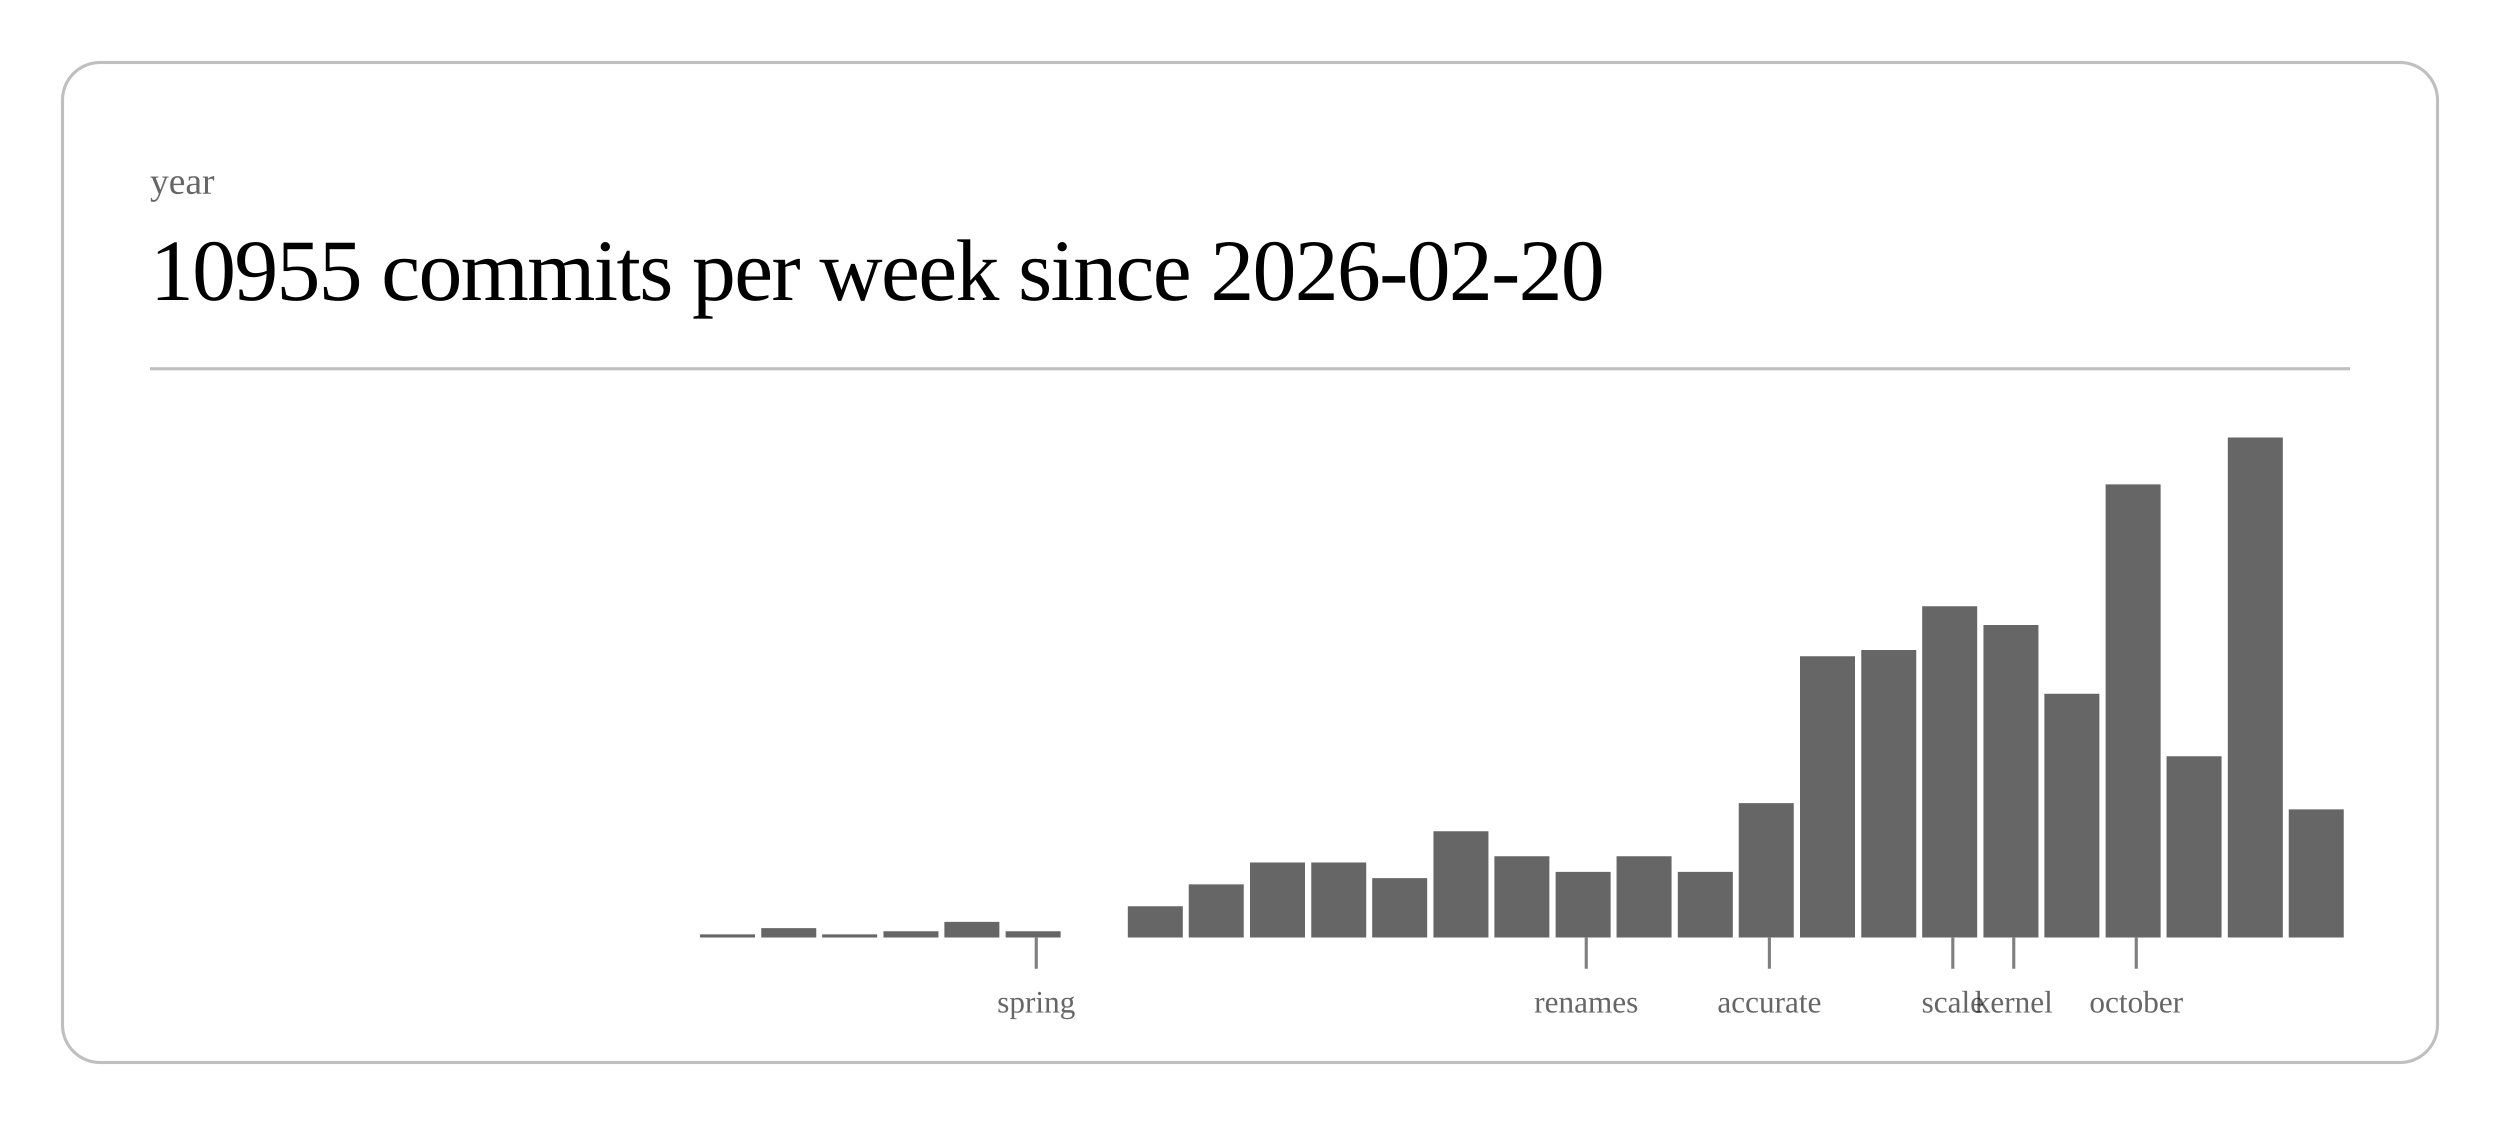
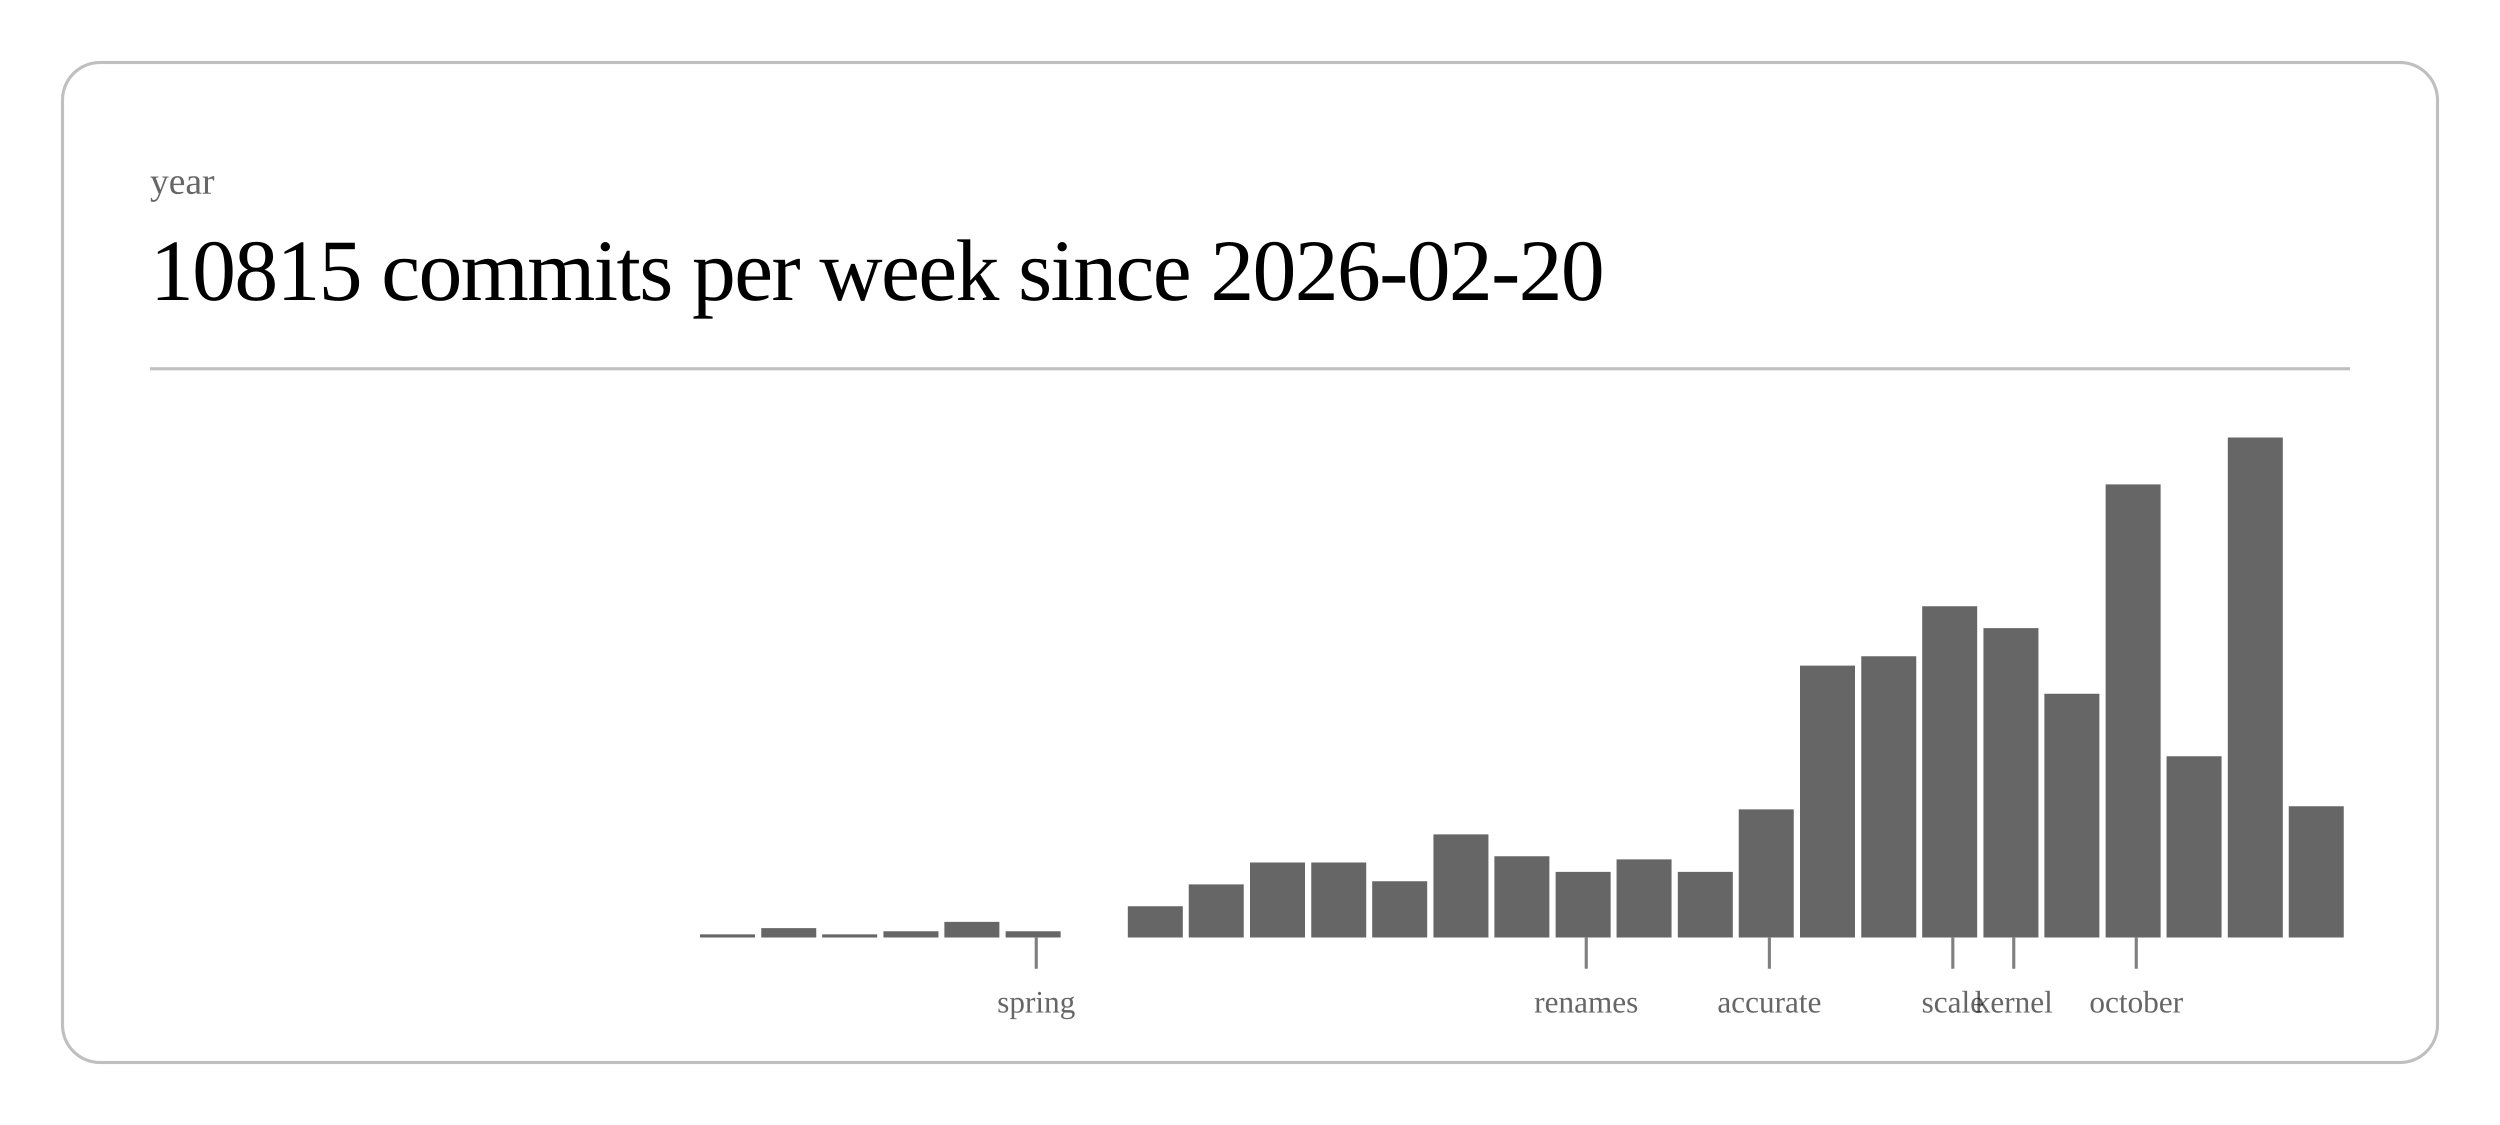
<svg xmlns="http://www.w3.org/2000/svg" class="post-header-svg" viewBox="0 0 800 360" width="800" height="360">
  <rect x="20" y="20" width="760" height="320" rx="12" ry="12" fill="none" stroke="currentColor" stroke-width="1" opacity="0.25" />
  <text fill="currentColor" x="48" y="62" font-size="12" opacity="0.6">year</text>
-   <text fill="currentColor" x="48" y="96" font-size="28" font-weight="300" letter-spacing="-0.5">10955 commits per week since 2026-02-20</text>
+   <text fill="currentColor" x="48" y="96" font-size="28" font-weight="300" letter-spacing="-0.5">10815 commits per week since 2026-02-20</text>
  <line stroke="currentColor" x1="48" y1="118" x2="752" y2="118" stroke-width="1" opacity="0.25" />
  <rect x="224.0" y="299" width="17.6" height="1" fill="currentColor" opacity="0.6" />
  <rect x="243.6" y="297" width="17.6" height="3" fill="currentColor" opacity="0.6" />
  <rect x="263.1" y="299" width="17.6" height="1" fill="currentColor" opacity="0.6" />
  <rect x="282.7" y="298" width="17.6" height="2" fill="currentColor" opacity="0.6" />
  <rect x="302.2" y="295" width="17.6" height="5" fill="currentColor" opacity="0.6" />
  <rect x="321.8" y="298" width="17.6" height="2" fill="currentColor" opacity="0.6" />
  <rect x="360.9" y="290" width="17.6" height="10" fill="currentColor" opacity="0.6" />
  <rect x="380.4" y="283" width="17.6" height="17" fill="currentColor" opacity="0.6" />
  <rect x="400.0" y="276" width="17.6" height="24" fill="currentColor" opacity="0.6" />
  <rect x="419.6" y="276" width="17.6" height="24" fill="currentColor" opacity="0.6" />
-   <rect x="439.1" y="281" width="17.6" height="19" fill="currentColor" opacity="0.6" />
-   <rect x="458.7" y="266" width="17.6" height="34" fill="currentColor" opacity="0.6" />
+   <rect x="439.1" y="282" width="17.6" height="18" fill="currentColor" opacity="0.6" />
+   <rect x="458.7" y="267" width="17.6" height="33" fill="currentColor" opacity="0.6" />
  <rect x="478.2" y="274" width="17.6" height="26" fill="currentColor" opacity="0.6" />
  <rect x="497.8" y="279" width="17.6" height="21" fill="currentColor" opacity="0.6" />
-   <rect x="517.3" y="274" width="17.6" height="26" fill="currentColor" opacity="0.6" />
+   <rect x="517.3" y="275" width="17.6" height="25" fill="currentColor" opacity="0.6" />
  <rect x="536.9" y="279" width="17.6" height="21" fill="currentColor" opacity="0.6" />
-   <rect x="556.4" y="257" width="17.6" height="43" fill="currentColor" opacity="0.6" />
-   <rect x="576.0" y="210" width="17.6" height="90" fill="currentColor" opacity="0.6" />
-   <rect x="595.6" y="208" width="17.6" height="92" fill="currentColor" opacity="0.6" />
+   <rect x="556.4" y="259" width="17.6" height="41" fill="currentColor" opacity="0.6" />
+   <rect x="576.0" y="213" width="17.6" height="87" fill="currentColor" opacity="0.6" />
+   <rect x="595.6" y="210" width="17.6" height="90" fill="currentColor" opacity="0.6" />
  <rect x="615.1" y="194" width="17.6" height="106" fill="currentColor" opacity="0.6" />
-   <rect x="634.7" y="200" width="17.6" height="100" fill="currentColor" opacity="0.6" />
+   <rect x="634.7" y="201" width="17.6" height="99" fill="currentColor" opacity="0.6" />
  <rect x="654.2" y="222" width="17.6" height="78" fill="currentColor" opacity="0.6" />
  <rect x="673.8" y="155" width="17.6" height="145" fill="currentColor" opacity="0.6" />
  <rect x="693.3" y="242" width="17.6" height="58" fill="currentColor" opacity="0.6" />
  <rect x="712.9" y="140" width="17.6" height="160" fill="currentColor" opacity="0.6" />
-   <rect x="732.4" y="259" width="17.6" height="41" fill="currentColor" opacity="0.6" />
+   <rect x="732.4" y="258" width="17.6" height="42" fill="currentColor" opacity="0.6" />
  <line stroke="currentColor" x1="331.6" y1="300" x2="331.6" y2="310" stroke-width="1" opacity="0.5" />
  <text fill="currentColor" x="331.6" y="324" font-size="10" opacity="0.6" text-anchor="middle">spring</text>
  <line stroke="currentColor" x1="507.6" y1="300" x2="507.6" y2="310" stroke-width="1" opacity="0.5" />
  <text fill="currentColor" x="507.6" y="324" font-size="10" opacity="0.6" text-anchor="middle">renames</text>
  <line stroke="currentColor" x1="566.2" y1="300" x2="566.2" y2="310" stroke-width="1" opacity="0.5" />
  <text fill="currentColor" x="566.2" y="324" font-size="10" opacity="0.6" text-anchor="middle">accurate</text>
  <line stroke="currentColor" x1="624.9" y1="300" x2="624.9" y2="310" stroke-width="1" opacity="0.5" />
  <text fill="currentColor" x="624.9" y="324" font-size="10" opacity="0.6" text-anchor="middle">scale</text>
  <line stroke="currentColor" x1="644.4" y1="300" x2="644.4" y2="310" stroke-width="1" opacity="0.5" />
  <text fill="currentColor" x="644.4" y="324" font-size="10" opacity="0.6" text-anchor="middle">kernel</text>
  <line stroke="currentColor" x1="683.6" y1="300" x2="683.6" y2="310" stroke-width="1" opacity="0.5" />
  <text fill="currentColor" x="683.6" y="324" font-size="10" opacity="0.6" text-anchor="middle">october</text>
</svg>
